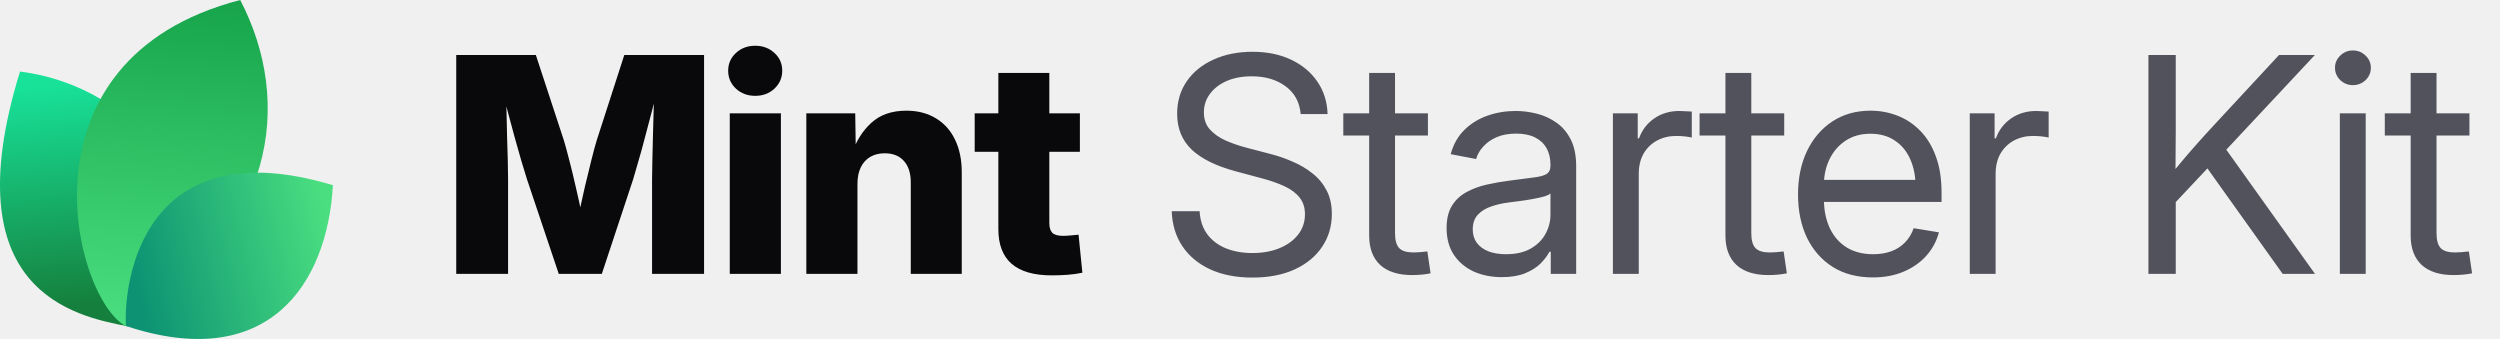
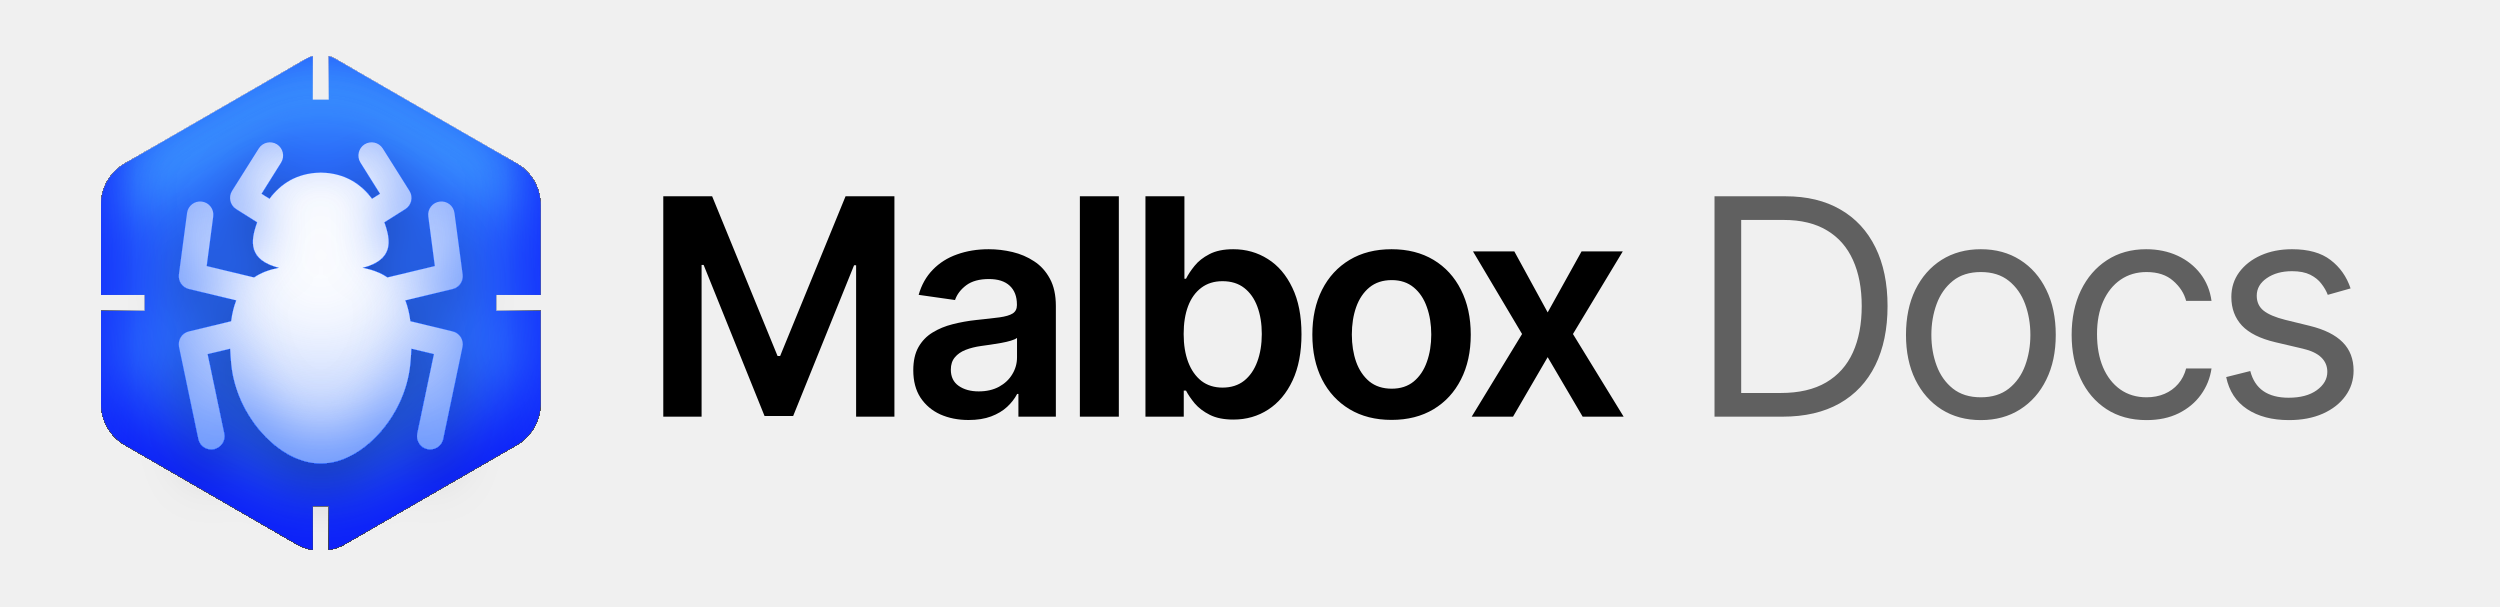
- <svg xmlns="http://www.w3.org/2000/svg" width="177" height="24" viewBox="0 0 177 24" fill="none">
-   <path d="M9.061 23.108C5.268 22.377 -3.391 20.627 1.417 5.064C9.634 6.099 16.973 14.064 9.061 23.108Z" fill="url(#paint0_linear_17557_2020)" />
-   <path d="M8.919 23.094C5.276 21.222 0.784 4.209 17.007 0C20.757 7.193 19.621 16.545 8.919 23.094Z" fill="url(#paint1_linear_17557_2020)" />
-   <path d="M8.914 23.079C8.735 19.882 10.159 9.085 23.57 13.111C23.181 20.123 18.984 26.418 8.914 23.079Z" fill="url(#paint2_linear_17557_2020)" />
-   <path d="M32.301 19.392V3.894H37.938L39.925 9.948C40.036 10.315 40.164 10.787 40.31 11.362C40.462 11.938 40.611 12.552 40.757 13.204C40.91 13.855 41.048 14.483 41.173 15.086C41.305 15.682 41.412 16.192 41.495 16.615H40.695C40.771 16.192 40.871 15.682 40.996 15.086C41.128 14.49 41.267 13.866 41.412 13.214C41.565 12.562 41.714 11.948 41.86 11.373C42.005 10.79 42.133 10.315 42.244 9.948L44.2 3.894H49.848V19.392H46.166V12.704C46.166 12.357 46.173 11.917 46.187 11.383C46.2 10.849 46.214 10.27 46.228 9.646C46.249 9.022 46.266 8.391 46.28 7.753C46.301 7.115 46.311 6.519 46.311 5.964H46.623C46.485 6.561 46.332 7.181 46.166 7.826C45.999 8.471 45.833 9.102 45.666 9.719C45.507 10.336 45.351 10.901 45.198 11.414C45.053 11.928 44.928 12.357 44.824 12.704L42.608 19.392H39.561L37.314 12.704C37.203 12.357 37.072 11.928 36.919 11.414C36.773 10.901 36.614 10.34 36.441 9.729C36.274 9.112 36.104 8.481 35.931 7.836C35.764 7.192 35.608 6.567 35.463 5.964H35.827C35.834 6.512 35.844 7.105 35.858 7.743C35.872 8.374 35.886 9.005 35.9 9.636C35.92 10.26 35.938 10.839 35.952 11.373C35.965 11.907 35.972 12.351 35.972 12.704V19.392H32.301ZM51.668 19.392V8.024H55.288V19.392H51.668ZM53.468 6.786C52.927 6.786 52.473 6.616 52.105 6.276C51.738 5.93 51.554 5.507 51.554 5.007C51.554 4.508 51.738 4.088 52.105 3.749C52.473 3.409 52.927 3.239 53.468 3.239C54.009 3.239 54.463 3.409 54.83 3.749C55.198 4.082 55.382 4.501 55.382 5.007C55.382 5.507 55.198 5.93 54.83 6.276C54.463 6.616 54.009 6.786 53.468 6.786ZM60.708 13.027V19.392H57.088V8.024H60.551L60.593 10.967H60.281C60.593 10.024 61.061 9.268 61.685 8.7C62.309 8.124 63.138 7.836 64.171 7.836C64.975 7.836 65.672 8.017 66.262 8.377C66.851 8.731 67.302 9.234 67.614 9.885C67.933 10.537 68.092 11.307 68.092 12.194V19.392H64.483V12.912C64.483 12.26 64.32 11.754 63.994 11.394C63.675 11.033 63.221 10.853 62.632 10.853C62.25 10.853 61.914 10.936 61.623 11.102C61.332 11.269 61.106 11.515 60.947 11.841C60.787 12.16 60.708 12.555 60.708 13.027ZM76.456 8.024V10.749H69.008V8.024H76.456ZM70.683 5.163H74.292V15.783C74.292 16.102 74.361 16.334 74.5 16.48C74.646 16.625 74.899 16.698 75.259 16.698C75.405 16.698 75.596 16.688 75.831 16.667C76.074 16.646 76.251 16.629 76.362 16.615L76.632 19.309C76.313 19.378 75.963 19.427 75.582 19.455C75.207 19.482 74.836 19.496 74.469 19.496C73.2 19.496 72.25 19.222 71.619 18.674C70.995 18.127 70.683 17.308 70.683 16.22V5.163Z" fill="#09090B" />
-   <path d="M88.667 19.652C87.523 19.652 86.528 19.458 85.682 19.07C84.843 18.681 84.188 18.137 83.716 17.437C83.245 16.736 82.992 15.908 82.957 14.951H84.933C84.968 15.596 85.148 16.14 85.474 16.584C85.8 17.021 86.24 17.354 86.795 17.582C87.35 17.804 87.974 17.915 88.667 17.915C89.388 17.915 90.026 17.801 90.581 17.572C91.143 17.343 91.583 17.024 91.902 16.615C92.228 16.199 92.391 15.717 92.391 15.169C92.391 14.698 92.266 14.306 92.017 13.994C91.767 13.675 91.413 13.408 90.956 13.193C90.498 12.978 89.954 12.787 89.323 12.621L87.502 12.132C86.123 11.765 85.082 11.255 84.382 10.603C83.689 9.944 83.342 9.095 83.342 8.055C83.342 7.174 83.571 6.404 84.028 5.746C84.486 5.087 85.117 4.577 85.921 4.217C86.726 3.849 87.645 3.666 88.678 3.666C89.718 3.666 90.63 3.853 91.413 4.227C92.204 4.602 92.824 5.122 93.275 5.787C93.726 6.446 93.965 7.209 93.993 8.076H92.089C92.013 7.23 91.656 6.574 91.018 6.11C90.387 5.638 89.586 5.403 88.615 5.403C87.95 5.403 87.36 5.513 86.847 5.735C86.341 5.957 85.946 6.262 85.661 6.651C85.377 7.032 85.235 7.469 85.235 7.961C85.235 8.447 85.377 8.849 85.661 9.168C85.946 9.48 86.317 9.74 86.774 9.948C87.232 10.149 87.724 10.319 88.251 10.457L89.884 10.884C90.439 11.023 90.977 11.206 91.496 11.435C92.023 11.657 92.495 11.934 92.911 12.267C93.334 12.593 93.67 12.995 93.92 13.474C94.17 13.945 94.294 14.504 94.294 15.149C94.294 16.015 94.066 16.788 93.608 17.468C93.157 18.148 92.512 18.681 91.673 19.07C90.834 19.458 89.832 19.652 88.667 19.652ZM101.097 8.024V9.594H95.106V8.024H101.097ZM96.937 5.163H98.767V16.521C98.767 17 98.865 17.347 99.059 17.562C99.26 17.77 99.6 17.874 100.078 17.874C100.21 17.874 100.366 17.867 100.546 17.853C100.733 17.832 100.903 17.815 101.056 17.801L101.285 19.351C101.097 19.392 100.886 19.423 100.65 19.444C100.414 19.465 100.189 19.475 99.974 19.475C98.996 19.475 98.244 19.236 97.717 18.758C97.197 18.272 96.937 17.579 96.937 16.677V5.163ZM106.33 19.621C105.595 19.621 104.932 19.489 104.343 19.226C103.754 18.955 103.285 18.564 102.939 18.05C102.592 17.53 102.419 16.896 102.419 16.147C102.419 15.495 102.547 14.965 102.804 14.556C103.06 14.146 103.403 13.828 103.833 13.599C104.263 13.363 104.742 13.186 105.269 13.068C105.796 12.95 106.333 12.857 106.881 12.787C107.574 12.69 108.132 12.617 108.555 12.569C108.978 12.52 109.287 12.441 109.481 12.33C109.675 12.212 109.772 12.014 109.772 11.737V11.654C109.772 11.203 109.679 10.815 109.492 10.489C109.311 10.163 109.041 9.91 108.68 9.729C108.32 9.549 107.872 9.459 107.338 9.459C106.805 9.459 106.34 9.546 105.945 9.719C105.556 9.892 105.241 10.118 104.998 10.395C104.755 10.665 104.593 10.953 104.509 11.258L102.71 10.915C102.897 10.222 103.22 9.65 103.677 9.199C104.135 8.748 104.679 8.412 105.31 8.19C105.941 7.968 106.607 7.857 107.307 7.857C107.8 7.857 108.295 7.92 108.795 8.044C109.301 8.169 109.765 8.381 110.188 8.679C110.611 8.97 110.951 9.369 111.208 9.875C111.464 10.374 111.593 11.005 111.593 11.768V19.392H109.793V17.822H109.7C109.568 18.085 109.363 18.359 109.086 18.643C108.809 18.921 108.444 19.153 107.994 19.34C107.543 19.527 106.988 19.621 106.33 19.621ZM106.621 17.998C107.321 17.998 107.904 17.867 108.368 17.603C108.84 17.333 109.19 16.986 109.419 16.563C109.654 16.133 109.772 15.682 109.772 15.211V13.692C109.703 13.769 109.554 13.841 109.325 13.911C109.096 13.973 108.829 14.032 108.524 14.088C108.226 14.143 107.921 14.192 107.609 14.233C107.304 14.275 107.033 14.309 106.798 14.337C106.354 14.393 105.938 14.49 105.549 14.628C105.168 14.76 104.86 14.954 104.624 15.211C104.388 15.467 104.27 15.811 104.27 16.241C104.27 16.615 104.367 16.934 104.561 17.198C104.762 17.461 105.04 17.662 105.393 17.801C105.747 17.933 106.156 17.998 106.621 17.998ZM114.193 19.392V8.024H115.951V9.792H116.045C116.253 9.209 116.61 8.741 117.116 8.388C117.622 8.034 118.219 7.857 118.905 7.857C119.058 7.857 119.217 7.864 119.384 7.878C119.55 7.885 119.682 7.892 119.779 7.899V9.74C119.716 9.719 119.578 9.695 119.363 9.667C119.155 9.639 118.922 9.625 118.666 9.625C118.174 9.625 117.726 9.733 117.324 9.948C116.922 10.163 116.603 10.471 116.367 10.874C116.138 11.276 116.024 11.758 116.024 12.319V19.392H114.193ZM126.322 8.024V9.594H120.33V8.024H126.322ZM122.161 5.163H123.992V16.521C123.992 17 124.089 17.347 124.283 17.562C124.484 17.77 124.824 17.874 125.302 17.874C125.434 17.874 125.59 17.867 125.77 17.853C125.958 17.832 126.127 17.815 126.28 17.801L126.509 19.351C126.322 19.392 126.11 19.423 125.874 19.444C125.639 19.465 125.413 19.475 125.198 19.475C124.221 19.475 123.468 19.236 122.941 18.758C122.421 18.272 122.161 17.579 122.161 16.677V5.163ZM132.604 19.642C131.502 19.642 130.555 19.396 129.765 18.903C128.974 18.404 128.364 17.714 127.934 16.834C127.511 15.946 127.3 14.927 127.3 13.775C127.3 12.611 127.511 11.584 127.934 10.697C128.364 9.802 128.964 9.102 129.734 8.596C130.51 8.089 131.408 7.836 132.428 7.836C133.1 7.836 133.738 7.954 134.341 8.19C134.952 8.426 135.489 8.783 135.954 9.261C136.425 9.74 136.793 10.343 137.056 11.071C137.327 11.792 137.462 12.645 137.462 13.63V14.296H128.433V12.735H136.463L135.631 13.297C135.631 12.541 135.506 11.876 135.257 11.3C135.007 10.725 134.643 10.277 134.165 9.958C133.686 9.632 133.107 9.469 132.428 9.469C131.748 9.469 131.162 9.632 130.67 9.958C130.177 10.284 129.796 10.725 129.526 11.279C129.262 11.827 129.13 12.441 129.13 13.12V14.046C129.13 14.864 129.273 15.572 129.557 16.168C129.841 16.757 130.243 17.211 130.763 17.53C131.283 17.842 131.901 17.998 132.615 17.998C133.093 17.998 133.523 17.929 133.905 17.79C134.293 17.645 134.619 17.433 134.882 17.156C135.153 16.879 135.354 16.546 135.486 16.157L137.275 16.449C137.108 17.08 136.81 17.634 136.38 18.113C135.95 18.591 135.413 18.966 134.768 19.236C134.123 19.507 133.402 19.642 132.604 19.642ZM139.459 19.392V8.024H141.217V9.792H141.311C141.519 9.209 141.876 8.741 142.382 8.388C142.888 8.034 143.485 7.857 144.171 7.857C144.324 7.857 144.483 7.864 144.649 7.878C144.816 7.885 144.948 7.892 145.045 7.899V9.74C144.982 9.719 144.844 9.695 144.629 9.667C144.421 9.639 144.188 9.625 143.932 9.625C143.439 9.625 142.992 9.733 142.59 9.948C142.188 10.163 141.869 10.471 141.633 10.874C141.404 11.276 141.29 11.758 141.29 12.319V19.392H139.459ZM153.429 14.961V12.715C153.783 12.257 154.136 11.82 154.49 11.404C154.844 10.981 155.204 10.565 155.572 10.156C155.939 9.74 156.314 9.327 156.695 8.918L161.355 3.894H163.893L157.277 10.967H157.184L153.429 14.961ZM152.108 19.392V3.894H154.043V9.241L154.022 12.559L154.043 13.505V19.392H152.108ZM161.615 19.392L155.967 11.477L157.173 9.969L163.903 19.392H161.615ZM165.661 19.392V8.024H167.492V19.392H165.661ZM166.587 6.027C166.24 6.027 165.942 5.909 165.692 5.673C165.443 5.43 165.318 5.139 165.318 4.799C165.318 4.459 165.443 4.172 165.692 3.936C165.942 3.693 166.24 3.572 166.587 3.572C166.934 3.572 167.232 3.693 167.482 3.936C167.731 4.172 167.856 4.459 167.856 4.799C167.856 5.139 167.731 5.43 167.482 5.673C167.232 5.909 166.934 6.027 166.587 6.027ZM174.836 8.024V9.594H168.844V8.024H174.836ZM170.675 5.163H172.506V16.521C172.506 17 172.603 17.347 172.797 17.562C172.998 17.77 173.338 17.874 173.816 17.874C173.948 17.874 174.104 17.867 174.284 17.853C174.472 17.832 174.641 17.815 174.794 17.801L175.023 19.351C174.836 19.392 174.624 19.423 174.388 19.444C174.153 19.465 173.927 19.475 173.712 19.475C172.735 19.475 171.982 19.236 171.455 18.758C170.935 18.272 170.675 17.579 170.675 16.677V5.163Z" fill="#52525C" />
+ <svg xmlns="http://www.w3.org/2000/svg" width="99" height="24" viewBox="0 0 99 24" fill="none">
+   <g filter="url(#filter0_iii_21_2)">
+     <path d="M21.405 11.679V8.116C21.405 7.438 21.043 6.81 20.456 6.472L13.295 2.341C13.207 2.289 13.114 2.25 13.019 2.224V3.947H12.386V2.224C12.288 2.25 12.196 2.289 12.105 2.341L4.949 6.472C4.362 6.812 4 7.438 4 8.119V11.679H5.73V12.309H4V15.976C4 16.655 4.362 17.283 4.949 17.623L11.751 21.55C11.95 21.664 12.165 21.74 12.386 21.776V20.041H13.019V21.776C13.238 21.74 13.452 21.664 13.652 21.55L20.456 17.623C21.043 17.283 21.405 16.655 21.405 15.976V12.309H19.651V11.679H21.405Z" fill="#2968FC" />
+   </g>
+   <g filter="url(#filter1_dii_21_2)">
+     <path d="M18.314 13.74L17.547 17.381C17.498 17.626 17.279 17.794 17.038 17.794C17.003 17.794 16.967 17.794 16.929 17.783C16.648 17.723 16.467 17.447 16.527 17.166L17.186 14.02L16.289 13.806C16.282 13.999 16.267 14.204 16.246 14.418C16.048 16.486 14.33 18.349 12.724 18.349H12.681C11.075 18.349 9.357 16.486 9.159 14.418C9.138 14.204 9.123 13.999 9.116 13.806L8.219 14.02L8.878 17.166C8.938 17.447 8.757 17.723 8.476 17.783C8.438 17.792 8.402 17.794 8.367 17.794C8.126 17.794 7.907 17.626 7.857 17.381L7.091 13.74C7.034 13.463 7.205 13.19 7.481 13.126L9.154 12.723C9.195 12.402 9.264 12.129 9.357 11.893L7.481 11.443C7.222 11.381 7.051 11.131 7.086 10.867L7.408 8.433C7.446 8.145 7.708 7.945 7.993 7.983C8.281 8.021 8.481 8.283 8.443 8.569L8.183 10.537L10.063 10.989C10.339 10.798 10.673 10.679 11.051 10.605C9.842 10.294 9.904 9.575 10.187 8.802L9.354 8.278C9.112 8.126 9.038 7.802 9.19 7.56L10.247 5.879C10.401 5.634 10.723 5.563 10.968 5.715C11.21 5.87 11.284 6.191 11.132 6.436L10.354 7.674L10.673 7.874C10.892 7.579 11.161 7.326 11.491 7.141C11.824 6.957 12.217 6.846 12.681 6.836H12.724C13.652 6.855 14.297 7.286 14.732 7.874L15.051 7.674L14.273 6.436C14.121 6.191 14.195 5.87 14.437 5.715C14.682 5.563 15.004 5.634 15.158 5.879L16.215 7.56C16.367 7.802 16.293 8.126 16.051 8.278L15.218 8.802C15.501 9.575 15.563 10.294 14.354 10.605C14.732 10.679 15.066 10.798 15.342 10.989L17.221 10.537L16.962 8.569C16.924 8.283 17.124 8.021 17.412 7.983C17.698 7.945 17.959 8.145 17.997 8.433L18.319 10.867C18.354 11.131 18.183 11.381 17.924 11.443L16.048 11.893C16.141 12.129 16.21 12.402 16.251 12.723L17.924 13.126C18.2 13.19 18.371 13.463 18.314 13.74Z" fill="white" />
+   </g>
+   <path d="M26.266 7.773H28.201L30.791 14.097H30.894L33.484 7.773H35.419V16.5H33.902V10.504H33.821L31.409 16.474H30.276L27.864 10.492H27.783V16.5H26.266V7.773ZM38.356 16.632C37.941 16.632 37.568 16.558 37.235 16.41C36.906 16.26 36.645 16.038 36.451 15.746C36.261 15.453 36.166 15.092 36.166 14.663C36.166 14.294 36.234 13.989 36.37 13.747C36.507 13.506 36.693 13.312 36.929 13.168C37.164 13.023 37.43 12.913 37.725 12.839C38.024 12.763 38.332 12.707 38.65 12.673C39.034 12.633 39.345 12.598 39.583 12.567C39.822 12.533 39.995 12.482 40.103 12.413C40.214 12.342 40.27 12.233 40.27 12.085V12.06C40.27 11.739 40.174 11.49 39.984 11.314C39.794 11.138 39.52 11.05 39.161 11.05C38.784 11.05 38.484 11.132 38.262 11.297C38.044 11.462 37.896 11.656 37.819 11.881L36.379 11.676C36.492 11.278 36.68 10.946 36.941 10.679C37.203 10.409 37.522 10.207 37.9 10.074C38.278 9.938 38.696 9.869 39.153 9.869C39.468 9.869 39.782 9.906 40.095 9.98C40.407 10.054 40.693 10.176 40.951 10.347C41.21 10.514 41.417 10.743 41.574 11.033C41.733 11.322 41.812 11.685 41.812 12.119V16.5H40.329V15.601H40.278C40.184 15.783 40.052 15.953 39.882 16.112C39.714 16.268 39.502 16.395 39.247 16.491C38.994 16.585 38.697 16.632 38.356 16.632ZM38.757 15.499C39.066 15.499 39.335 15.438 39.562 15.315C39.789 15.19 39.964 15.026 40.086 14.821C40.211 14.617 40.274 14.393 40.274 14.152V13.381C40.225 13.421 40.143 13.457 40.027 13.492C39.913 13.526 39.785 13.555 39.643 13.581C39.501 13.607 39.36 13.629 39.221 13.649C39.082 13.669 38.961 13.686 38.859 13.7C38.629 13.732 38.423 13.783 38.241 13.854C38.059 13.925 37.916 14.024 37.811 14.152C37.706 14.277 37.653 14.439 37.653 14.638C37.653 14.922 37.757 15.136 37.964 15.281C38.172 15.426 38.436 15.499 38.757 15.499ZM44.306 7.773V16.5H42.763V7.773H44.306ZM45.36 16.5V7.773H46.903V11.037H46.967C47.046 10.878 47.159 10.709 47.303 10.53C47.448 10.348 47.644 10.193 47.892 10.065C48.139 9.935 48.454 9.869 48.838 9.869C49.343 9.869 49.799 9.999 50.206 10.257C50.615 10.513 50.938 10.892 51.177 11.395C51.419 11.895 51.539 12.508 51.539 13.236C51.539 13.954 51.421 14.565 51.186 15.068C50.95 15.571 50.629 15.954 50.222 16.219C49.816 16.483 49.356 16.615 48.842 16.615C48.467 16.615 48.156 16.553 47.909 16.428C47.661 16.303 47.463 16.152 47.312 15.976C47.164 15.797 47.049 15.628 46.967 15.469H46.877V16.5H45.36ZM46.873 13.227C46.873 13.651 46.933 14.021 47.052 14.339C47.174 14.658 47.349 14.906 47.576 15.085C47.806 15.261 48.085 15.349 48.411 15.349C48.752 15.349 49.038 15.258 49.268 15.077C49.498 14.892 49.671 14.641 49.788 14.322C49.907 14.001 49.967 13.636 49.967 13.227C49.967 12.821 49.909 12.46 49.792 12.145C49.676 11.829 49.502 11.582 49.272 11.403C49.042 11.224 48.755 11.135 48.411 11.135C48.082 11.135 47.802 11.222 47.572 11.395C47.342 11.568 47.167 11.811 47.048 12.124C46.931 12.436 46.873 12.804 46.873 13.227ZM55.106 16.628C54.467 16.628 53.913 16.487 53.444 16.206C52.975 15.925 52.611 15.531 52.353 15.026C52.097 14.52 51.969 13.929 51.969 13.253C51.969 12.577 52.097 11.984 52.353 11.476C52.611 10.967 52.975 10.572 53.444 10.291C53.913 10.01 54.467 9.869 55.106 9.869C55.745 9.869 56.299 10.01 56.768 10.291C57.236 10.572 57.599 10.967 57.854 11.476C58.113 11.984 58.242 12.577 58.242 13.253C58.242 13.929 58.113 14.52 57.854 15.026C57.599 15.531 57.236 15.925 56.768 16.206C56.299 16.487 55.745 16.628 55.106 16.628ZM55.114 15.392C55.461 15.392 55.751 15.297 55.984 15.107C56.217 14.913 56.39 14.655 56.504 14.331C56.62 14.007 56.678 13.646 56.678 13.249C56.678 12.848 56.62 12.486 56.504 12.162C56.39 11.835 56.217 11.575 55.984 11.382C55.751 11.189 55.461 11.092 55.114 11.092C54.759 11.092 54.464 11.189 54.228 11.382C53.995 11.575 53.82 11.835 53.704 12.162C53.59 12.486 53.533 12.848 53.533 13.249C53.533 13.646 53.59 14.007 53.704 14.331C53.82 14.655 53.995 14.913 54.228 15.107C54.464 15.297 54.759 15.392 55.114 15.392ZM59.967 9.955L61.288 12.371L62.63 9.955H64.262L62.289 13.227L64.296 16.5H62.673L61.288 14.143L59.916 16.5H58.279L60.274 13.227L58.33 9.955H59.967Z" fill="black" />
+   <path d="M70.588 16.5H67.895V7.773H70.707C71.554 7.773 72.278 7.947 72.88 8.297C73.483 8.643 73.944 9.142 74.265 9.793C74.586 10.44 74.747 11.216 74.747 12.119C74.747 13.028 74.585 13.811 74.261 14.467C73.937 15.121 73.466 15.624 72.846 15.976C72.227 16.325 71.474 16.5 70.588 16.5ZM68.951 15.562H70.52C71.241 15.562 71.839 15.423 72.314 15.145C72.788 14.867 73.142 14.47 73.375 13.956C73.608 13.442 73.724 12.829 73.724 12.119C73.724 11.415 73.609 10.808 73.379 10.3C73.149 9.788 72.805 9.396 72.348 9.124C71.89 8.848 71.321 8.71 70.639 8.71H68.951V15.562ZM78.442 16.636C77.852 16.636 77.333 16.496 76.887 16.215C76.444 15.933 76.097 15.54 75.847 15.034C75.6 14.528 75.477 13.938 75.477 13.261C75.477 12.579 75.6 11.984 75.847 11.476C76.097 10.967 76.444 10.572 76.887 10.291C77.333 10.01 77.852 9.869 78.442 9.869C79.033 9.869 79.55 10.01 79.993 10.291C80.439 10.572 80.786 10.967 81.033 11.476C81.283 11.984 81.408 12.579 81.408 13.261C81.408 13.938 81.283 14.528 81.033 15.034C80.786 15.54 80.439 15.933 79.993 16.215C79.55 16.496 79.033 16.636 78.442 16.636ZM78.442 15.733C78.891 15.733 79.26 15.618 79.55 15.388C79.84 15.158 80.055 14.855 80.194 14.48C80.333 14.105 80.403 13.699 80.403 13.261C80.403 12.824 80.333 12.416 80.194 12.038C80.055 11.661 79.84 11.355 79.55 11.122C79.26 10.889 78.891 10.773 78.442 10.773C77.993 10.773 77.624 10.889 77.334 11.122C77.045 11.355 76.83 11.661 76.691 12.038C76.552 12.416 76.482 12.824 76.482 13.261C76.482 13.699 76.552 14.105 76.691 14.48C76.83 14.855 77.045 15.158 77.334 15.388C77.624 15.618 77.993 15.733 78.442 15.733ZM85.002 16.636C84.389 16.636 83.861 16.491 83.417 16.202C82.974 15.912 82.633 15.513 82.395 15.004C82.156 14.496 82.037 13.915 82.037 13.261C82.037 12.597 82.159 12.01 82.403 11.501C82.65 10.99 82.994 10.591 83.434 10.304C83.877 10.014 84.395 9.869 84.986 9.869C85.446 9.869 85.861 9.955 86.23 10.125C86.599 10.296 86.902 10.534 87.138 10.841C87.373 11.148 87.52 11.506 87.576 11.915H86.571C86.494 11.617 86.323 11.352 86.059 11.122C85.798 10.889 85.446 10.773 85.002 10.773C84.611 10.773 84.267 10.875 83.971 11.079C83.679 11.281 83.45 11.567 83.285 11.936C83.123 12.303 83.042 12.733 83.042 13.227C83.042 13.733 83.122 14.173 83.281 14.548C83.443 14.923 83.67 15.214 83.963 15.422C84.258 15.629 84.605 15.733 85.002 15.733C85.264 15.733 85.501 15.688 85.714 15.597C85.927 15.506 86.108 15.375 86.255 15.204C86.403 15.034 86.508 14.829 86.571 14.591H87.576C87.52 14.977 87.379 15.325 87.154 15.635C86.933 15.942 86.639 16.186 86.272 16.368C85.909 16.547 85.486 16.636 85.002 16.636ZM93.083 11.421L92.18 11.676C92.123 11.526 92.039 11.379 91.928 11.237C91.82 11.092 91.672 10.973 91.485 10.879C91.297 10.786 91.057 10.739 90.765 10.739C90.364 10.739 90.03 10.831 89.763 11.016C89.499 11.197 89.367 11.429 89.367 11.71C89.367 11.96 89.458 12.158 89.64 12.303C89.822 12.447 90.106 12.568 90.492 12.665L91.464 12.903C92.049 13.046 92.485 13.263 92.772 13.555C93.059 13.845 93.202 14.219 93.202 14.676C93.202 15.051 93.094 15.386 92.878 15.682C92.665 15.977 92.367 16.21 91.984 16.381C91.6 16.551 91.154 16.636 90.645 16.636C89.978 16.636 89.425 16.491 88.988 16.202C88.55 15.912 88.273 15.489 88.157 14.932L89.111 14.693C89.202 15.046 89.374 15.31 89.627 15.486C89.883 15.662 90.216 15.75 90.628 15.75C91.097 15.75 91.469 15.651 91.745 15.452C92.023 15.25 92.162 15.008 92.162 14.727C92.162 14.5 92.083 14.31 91.924 14.156C91.765 14 91.52 13.883 91.191 13.807L90.1 13.551C89.501 13.409 89.06 13.189 88.779 12.891C88.501 12.589 88.361 12.213 88.361 11.761C88.361 11.392 88.465 11.065 88.672 10.781C88.883 10.497 89.168 10.274 89.529 10.112C89.893 9.95 90.305 9.869 90.765 9.869C91.412 9.869 91.921 10.011 92.29 10.296C92.662 10.579 92.927 10.954 93.083 11.421Z" fill="black" fill-opacity="0.6" />
  <defs>
-     <linearGradient id="paint0_linear_17557_2020" x1="3.776" y1="5.916" x2="5.232" y2="21.559" gradientUnits="userSpaceOnUse">
-       <stop stop-color="#18E299" />
-       <stop offset="1" stop-color="#15803D" />
-     </linearGradient>
-     <linearGradient id="paint1_linear_17557_2020" x1="12.171" y1="-0.718" x2="10.19" y2="22.983" gradientUnits="userSpaceOnUse">
-       <stop stop-color="#16A34A" />
-       <stop offset="1" stop-color="#4ADE80" />
-     </linearGradient>
-     <linearGradient id="paint2_linear_17557_2020" x1="23.133" y1="15.353" x2="9.338" y2="18.52" gradientUnits="userSpaceOnUse">
-       <stop stop-color="#4ADE80" />
-       <stop offset="1" stop-color="#0D9373" />
-     </linearGradient>
+     <filter id="filter0_iii_21_2" x="4" y="0.224" width="17.405" height="23.552" filterUnits="userSpaceOnUse" color-interpolation-filters="sRGB">
+       <feFlood flood-opacity="0" result="BackgroundImageFix" />
+       <feBlend mode="normal" in="SourceGraphic" in2="BackgroundImageFix" result="shape" />
+       <feColorMatrix in="SourceAlpha" type="matrix" values="0 0 0 0 0 0 0 0 0 0 0 0 0 0 0 0 0 0 127 0" result="hardAlpha" />
+       <feOffset dy="-1" />
+       <feGaussianBlur stdDeviation="1.5" />
+       <feComposite in2="hardAlpha" operator="arithmetic" k2="-1" k3="1" />
+       <feColorMatrix type="matrix" values="0 0 0 0 0 0 0 0 0 0 0 0 0 0 0 0 0 0 0.5 0" />
+       <feBlend mode="overlay" in2="shape" result="effect1_innerShadow_21_2" />
+       <feColorMatrix in="SourceAlpha" type="matrix" values="0 0 0 0 0 0 0 0 0 0 0 0 0 0 0 0 0 0 127 0" result="hardAlpha" />
+       <feOffset dy="-2" />
+       <feGaussianBlur stdDeviation="1.5" />
+       <feComposite in2="hardAlpha" operator="arithmetic" k2="-1" k3="1" />
+       <feColorMatrix type="matrix" values="0 0 0 0 0 0 0 0 0 0 0 0 0 0 0 0 0 0 0.5 0" />
+       <feBlend mode="overlay" in2="effect1_innerShadow_21_2" result="effect2_innerShadow_21_2" />
+       <feColorMatrix in="SourceAlpha" type="matrix" values="0 0 0 0 0 0 0 0 0 0 0 0 0 0 0 0 0 0 127 0" result="hardAlpha" />
+       <feOffset dy="2" />
+       <feGaussianBlur stdDeviation="1" />
+       <feComposite in2="hardAlpha" operator="arithmetic" k2="-1" k3="1" />
+       <feColorMatrix type="matrix" values="0 0 0 0 1 0 0 0 0 1 0 0 0 0 1 0 0 0 0.5 0" />
+       <feBlend mode="overlay" in2="effect2_innerShadow_21_2" result="effect3_innerShadow_21_2" />
+     </filter>
+     <filter id="filter1_dii_21_2" x="5.08" y="2.635" width="15.245" height="18.714" filterUnits="userSpaceOnUse" color-interpolation-filters="sRGB">
+       <feFlood flood-opacity="0" result="BackgroundImageFix" />
+       <feColorMatrix in="SourceAlpha" type="matrix" values="0 0 0 0 0 0 0 0 0 0 0 0 0 0 0 0 0 0 127 0" result="hardAlpha" />
+       <feOffset dy="1" />
+       <feGaussianBlur stdDeviation="1" />
+       <feComposite in2="hardAlpha" operator="out" />
+       <feColorMatrix type="matrix" values="0 0 0 0 0 0 0 0 0 0 0 0 0 0 0 0 0 0 0.25 0" />
+       <feBlend mode="normal" in2="BackgroundImageFix" result="effect1_dropShadow_21_2" />
+       <feBlend mode="normal" in="SourceGraphic" in2="effect1_dropShadow_21_2" result="shape" />
+       <feColorMatrix in="SourceAlpha" type="matrix" values="0 0 0 0 0 0 0 0 0 0 0 0 0 0 0 0 0 0 127 0" result="hardAlpha" />
+       <feOffset dy="-1" />
+       <feGaussianBlur stdDeviation="1" />
+       <feComposite in2="hardAlpha" operator="arithmetic" k2="-1" k3="1" />
+       <feColorMatrix type="matrix" values="0 0 0 0 0.161 0 0 0 0 0.408 0 0 0 0 0.988 0 0 0 0.5 0" />
+       <feBlend mode="normal" in2="shape" result="effect2_innerShadow_21_2" />
+       <feColorMatrix in="SourceAlpha" type="matrix" values="0 0 0 0 0 0 0 0 0 0 0 0 0 0 0 0 0 0 127 0" result="hardAlpha" />
+       <feOffset dy="-3" />
+       <feGaussianBlur stdDeviation="2" />
+       <feComposite in2="hardAlpha" operator="arithmetic" k2="-1" k3="1" />
+       <feColorMatrix type="matrix" values="0 0 0 0 0.161 0 0 0 0 0.408 0 0 0 0 0.988 0 0 0 0.35 0" />
+       <feBlend mode="normal" in2="effect2_innerShadow_21_2" result="effect3_innerShadow_21_2" />
+     </filter>
  </defs>
</svg>
